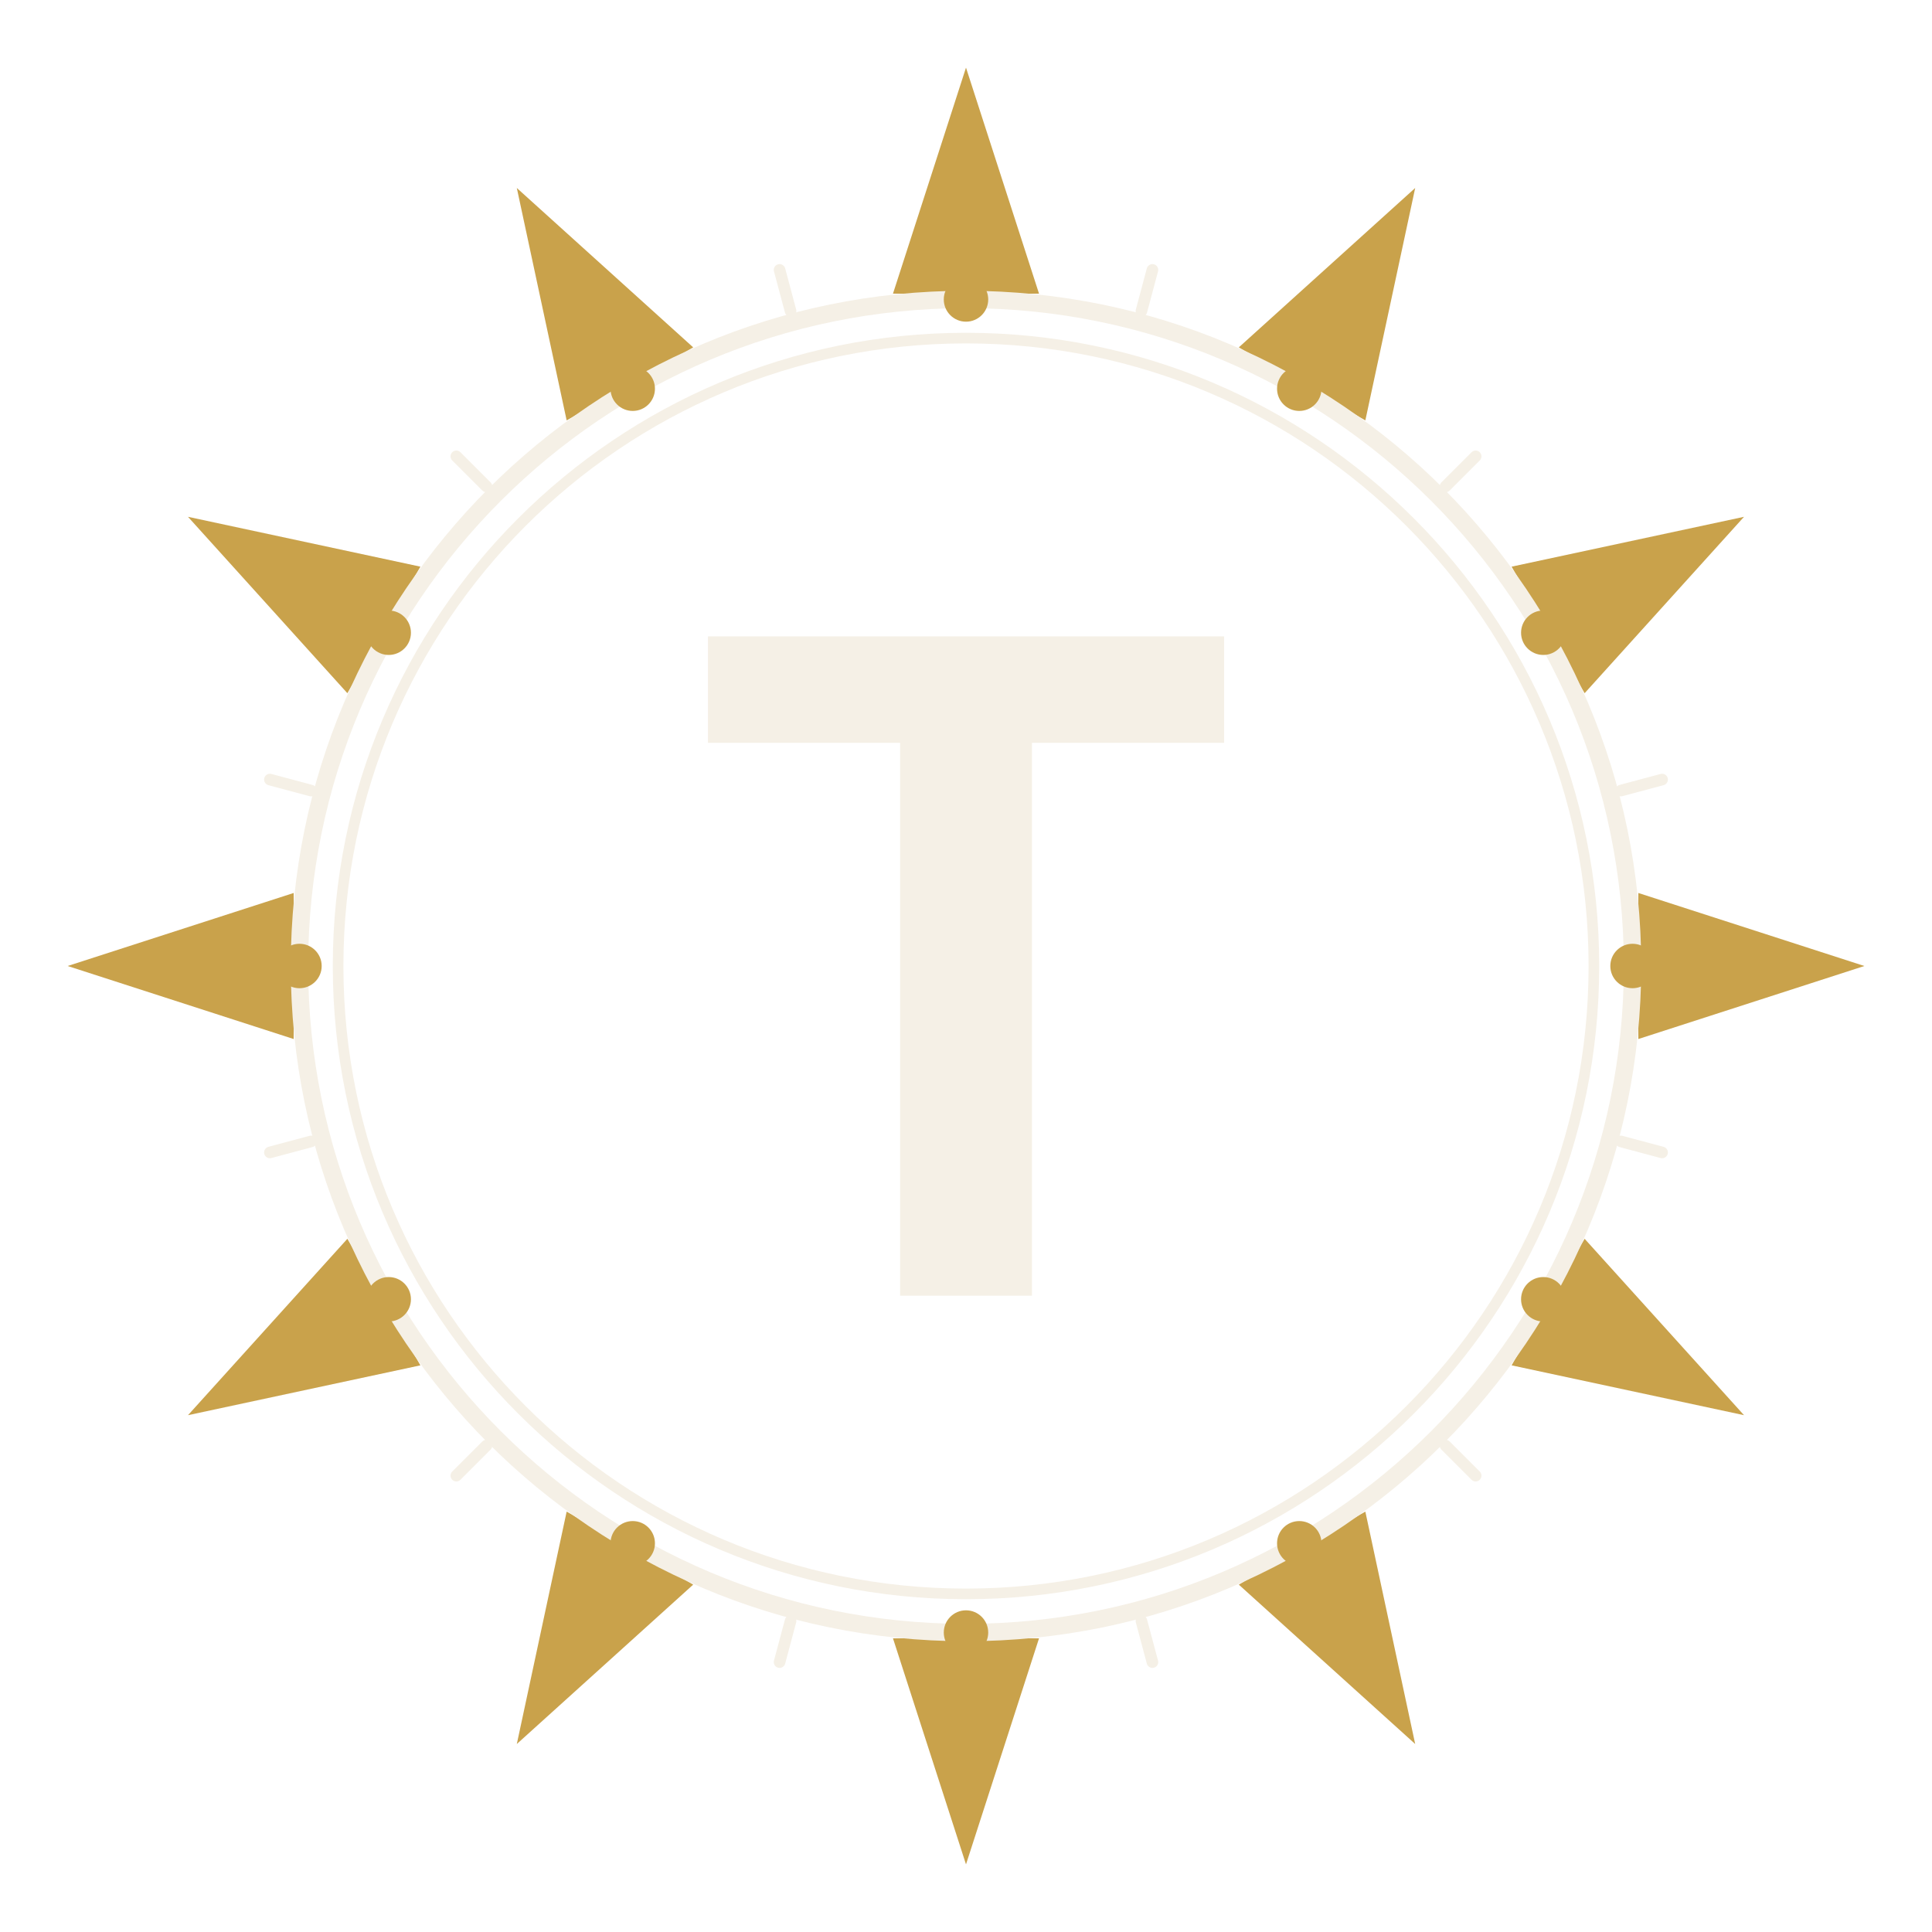
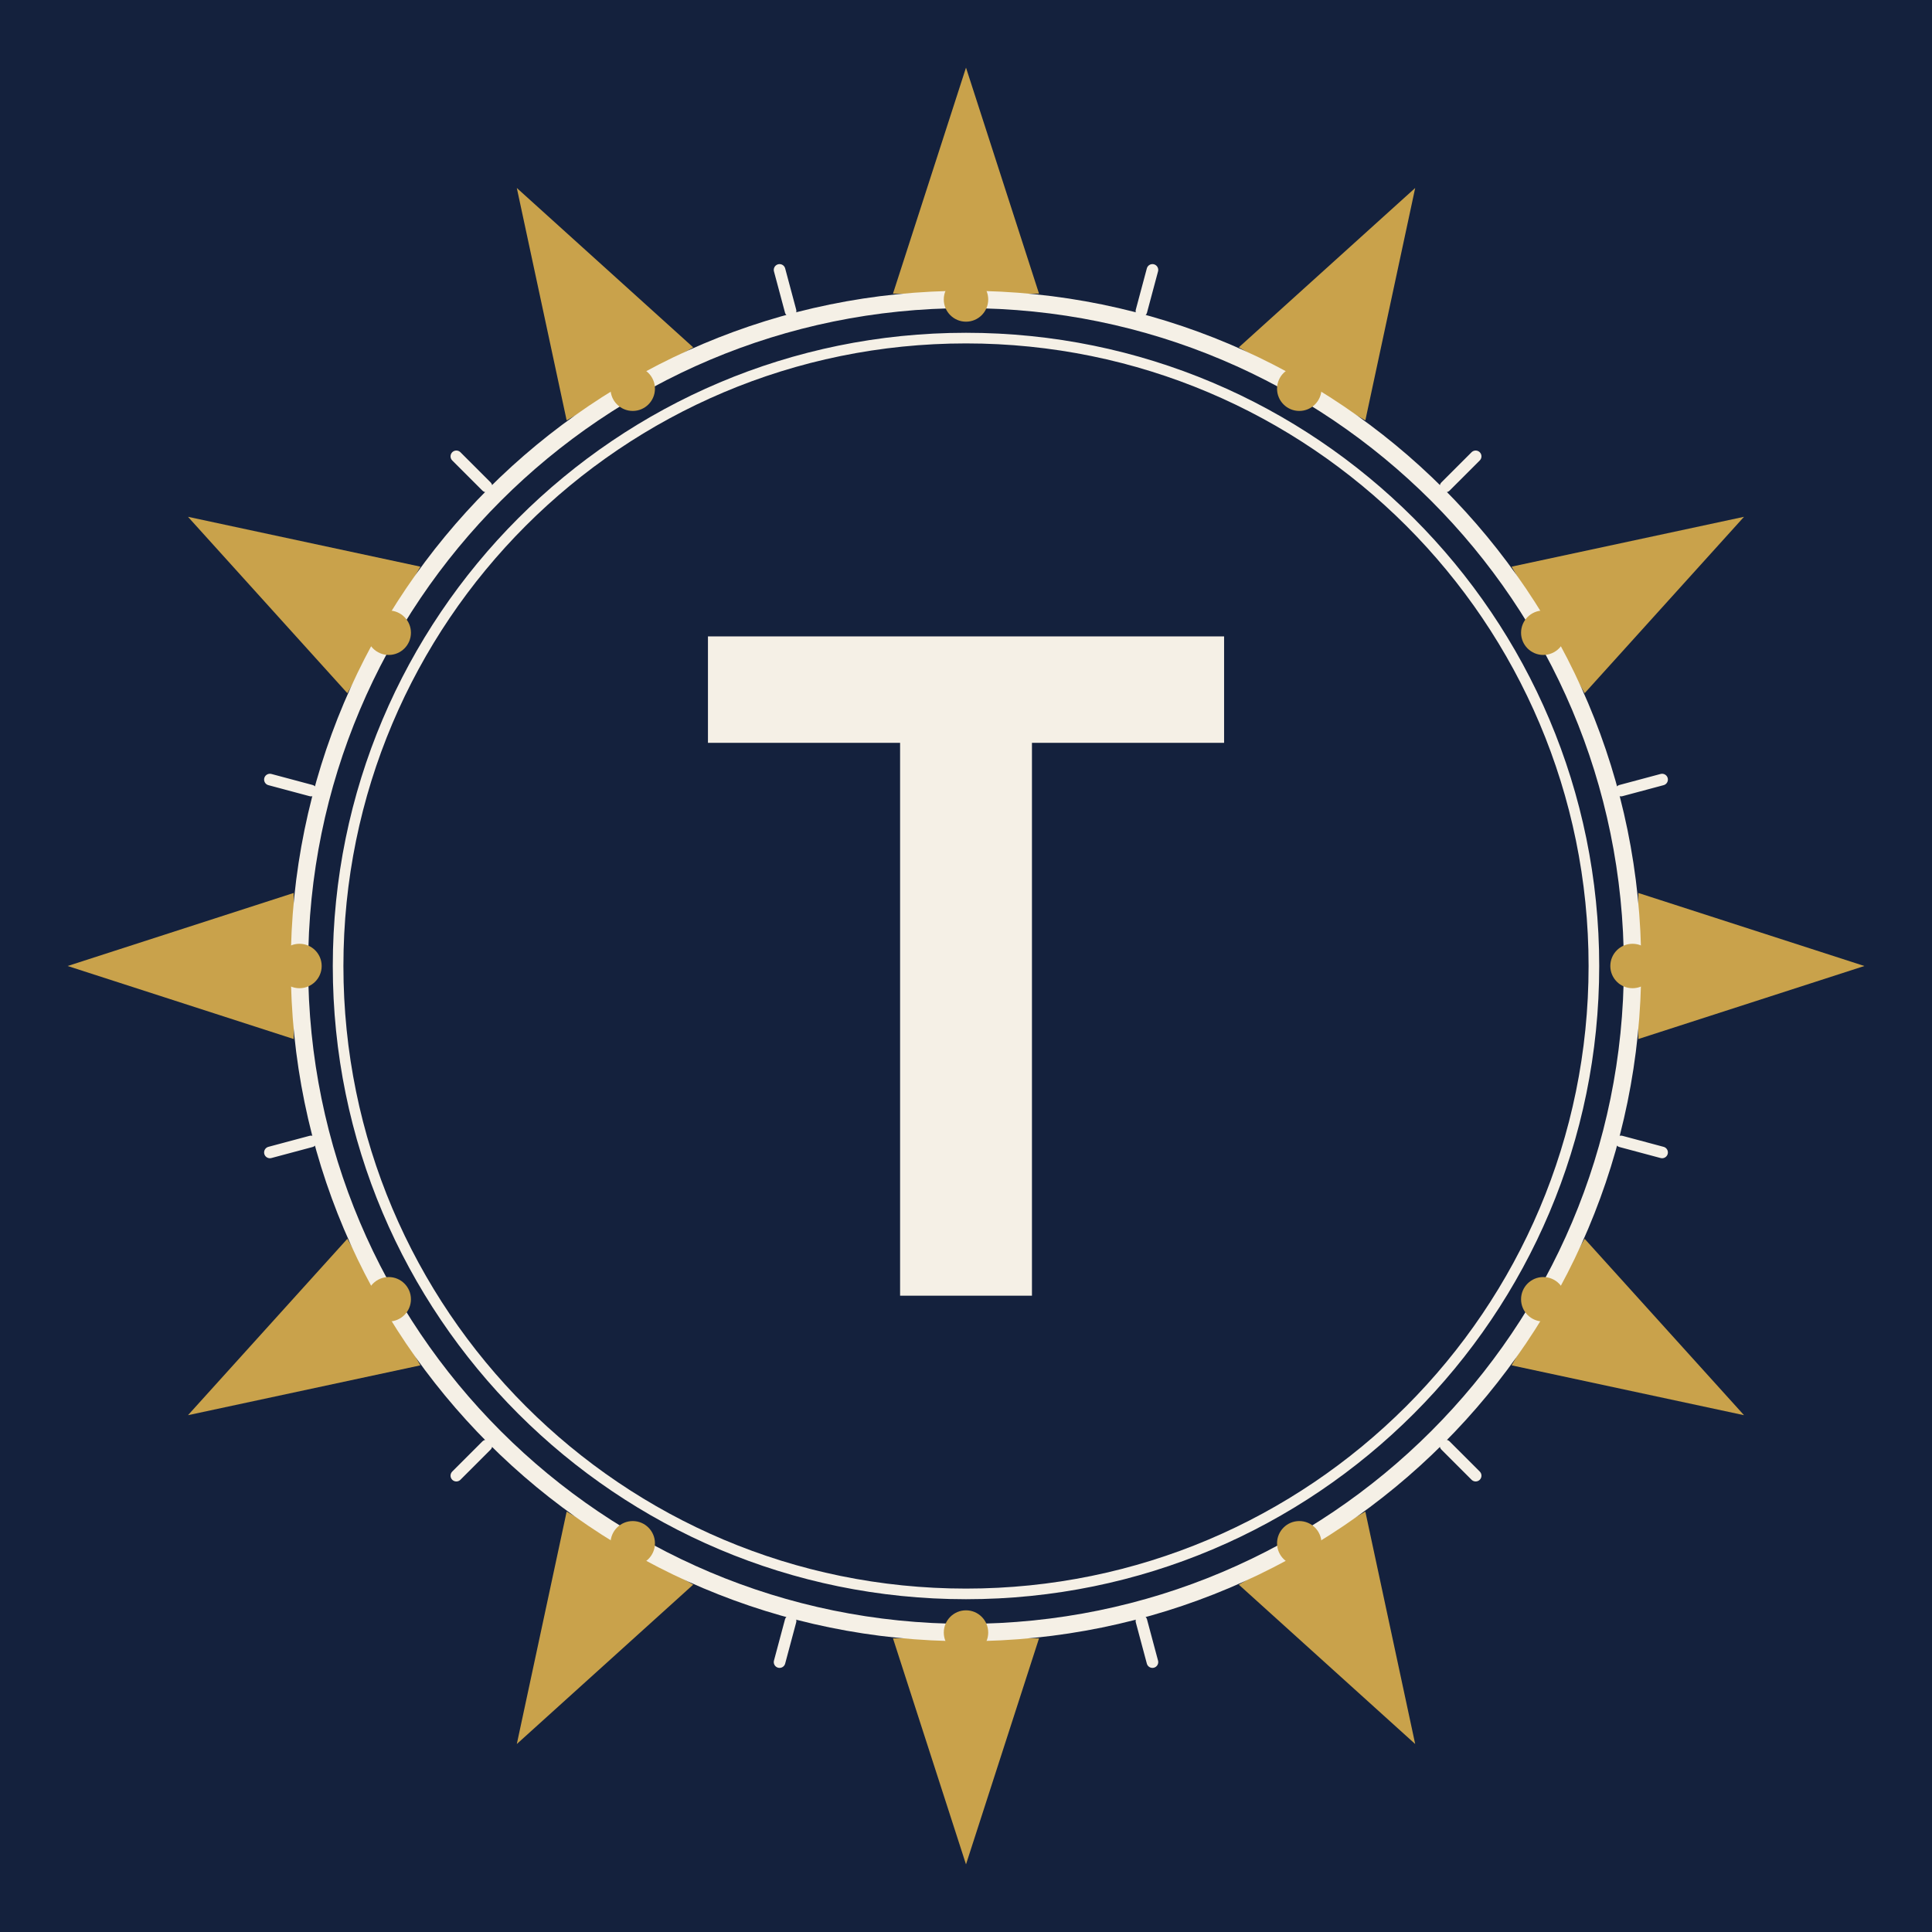
<svg xmlns="http://www.w3.org/2000/svg" viewBox="0 0 100 100">
+   <rect x="0" y="0" width="100" height="100" fill="#14213D" />
  <polygon points="50.00,3.50 46.22,15.20 53.78,15.20" fill="#C9A24B" />
  <polygon points="73.25,9.73 64.12,17.98 70.67,21.76" fill="#C9A24B" />
  <polygon points="90.27,26.75 78.24,29.33 82.02,35.88" fill="#C9A24B" />
  <polygon points="96.50,50.00 84.80,46.22 84.80,53.78" fill="#C9A24B" />
  <polygon points="90.27,73.25 82.02,64.12 78.24,70.67" fill="#C9A24B" />
  <polygon points="73.25,90.27 70.67,78.24 64.12,82.02" fill="#C9A24B" />
  <polygon points="50.00,96.50 53.78,84.80 46.22,84.80" fill="#C9A24B" />
  <polygon points="26.75,90.27 35.88,82.02 29.33,78.24" fill="#C9A24B" />
  <polygon points="9.73,73.25 21.76,70.67 17.98,64.12" fill="#C9A24B" />
  <polygon points="3.50,50.00 15.20,53.78 15.20,46.22" fill="#C9A24B" />
  <polygon points="9.73,26.75 17.98,35.88 21.76,29.33" fill="#C9A24B" />
  <polygon points="26.75,9.73 29.33,21.76 35.88,17.98" fill="#C9A24B" />
  <circle cx="50" cy="50" r="34.50" fill="none" stroke="#F5F0E6" stroke-width="0.9" />
  <circle cx="50" cy="50" r="32.50" fill="none" stroke="#F5F0E6" stroke-width="0.55" />
  <circle cx="50.00" cy="15.50" r="1.15" fill="#C9A24B" />
  <circle cx="67.25" cy="20.12" r="1.15" fill="#C9A24B" />
  <circle cx="79.88" cy="32.75" r="1.15" fill="#C9A24B" />
  <circle cx="84.50" cy="50.00" r="1.15" fill="#C9A24B" />
  <circle cx="79.88" cy="67.25" r="1.15" fill="#C9A24B" />
  <circle cx="67.25" cy="79.88" r="1.15" fill="#C9A24B" />
  <circle cx="50.00" cy="84.50" r="1.15" fill="#C9A24B" />
  <circle cx="32.75" cy="79.88" r="1.15" fill="#C9A24B" />
  <circle cx="20.12" cy="67.25" r="1.15" fill="#C9A24B" />
  <circle cx="15.50" cy="50.00" r="1.15" fill="#C9A24B" />
  <circle cx="20.12" cy="32.75" r="1.15" fill="#C9A24B" />
  <circle cx="32.75" cy="20.12" r="1.15" fill="#C9A24B" />
  <line x1="59.08" y1="16.10" x2="59.65" y2="13.97" stroke="#F5F0E6" stroke-width="0.6" stroke-linecap="round" />
  <line x1="74.82" y1="25.18" x2="76.38" y2="23.62" stroke="#F5F0E6" stroke-width="0.6" stroke-linecap="round" />
  <line x1="83.90" y1="40.92" x2="86.03" y2="40.35" stroke="#F5F0E6" stroke-width="0.6" stroke-linecap="round" />
  <line x1="83.90" y1="59.08" x2="86.03" y2="59.65" stroke="#F5F0E6" stroke-width="0.6" stroke-linecap="round" />
  <line x1="74.82" y1="74.82" x2="76.38" y2="76.38" stroke="#F5F0E6" stroke-width="0.6" stroke-linecap="round" />
  <line x1="59.08" y1="83.90" x2="59.65" y2="86.03" stroke="#F5F0E6" stroke-width="0.6" stroke-linecap="round" />
  <line x1="40.92" y1="83.90" x2="40.35" y2="86.03" stroke="#F5F0E6" stroke-width="0.6" stroke-linecap="round" />
  <line x1="25.18" y1="74.82" x2="23.62" y2="76.38" stroke="#F5F0E6" stroke-width="0.6" stroke-linecap="round" />
  <line x1="16.10" y1="59.08" x2="13.97" y2="59.65" stroke="#F5F0E6" stroke-width="0.6" stroke-linecap="round" />
  <line x1="16.10" y1="40.92" x2="13.97" y2="40.35" stroke="#F5F0E6" stroke-width="0.6" stroke-linecap="round" />
  <line x1="25.18" y1="25.18" x2="23.62" y2="23.62" stroke="#F5F0E6" stroke-width="0.6" stroke-linecap="round" />
  <line x1="40.92" y1="16.10" x2="40.35" y2="13.97" stroke="#F5F0E6" stroke-width="0.6" stroke-linecap="round" />
  <g transform="translate(36.40,32.94) scale(0.04875,-0.04875) translate(0,-700.00)" fill="#F5F0E6">
    <path d="M209 0V587H5V700H553V587H349V0Z" />
  </g>
</svg>
